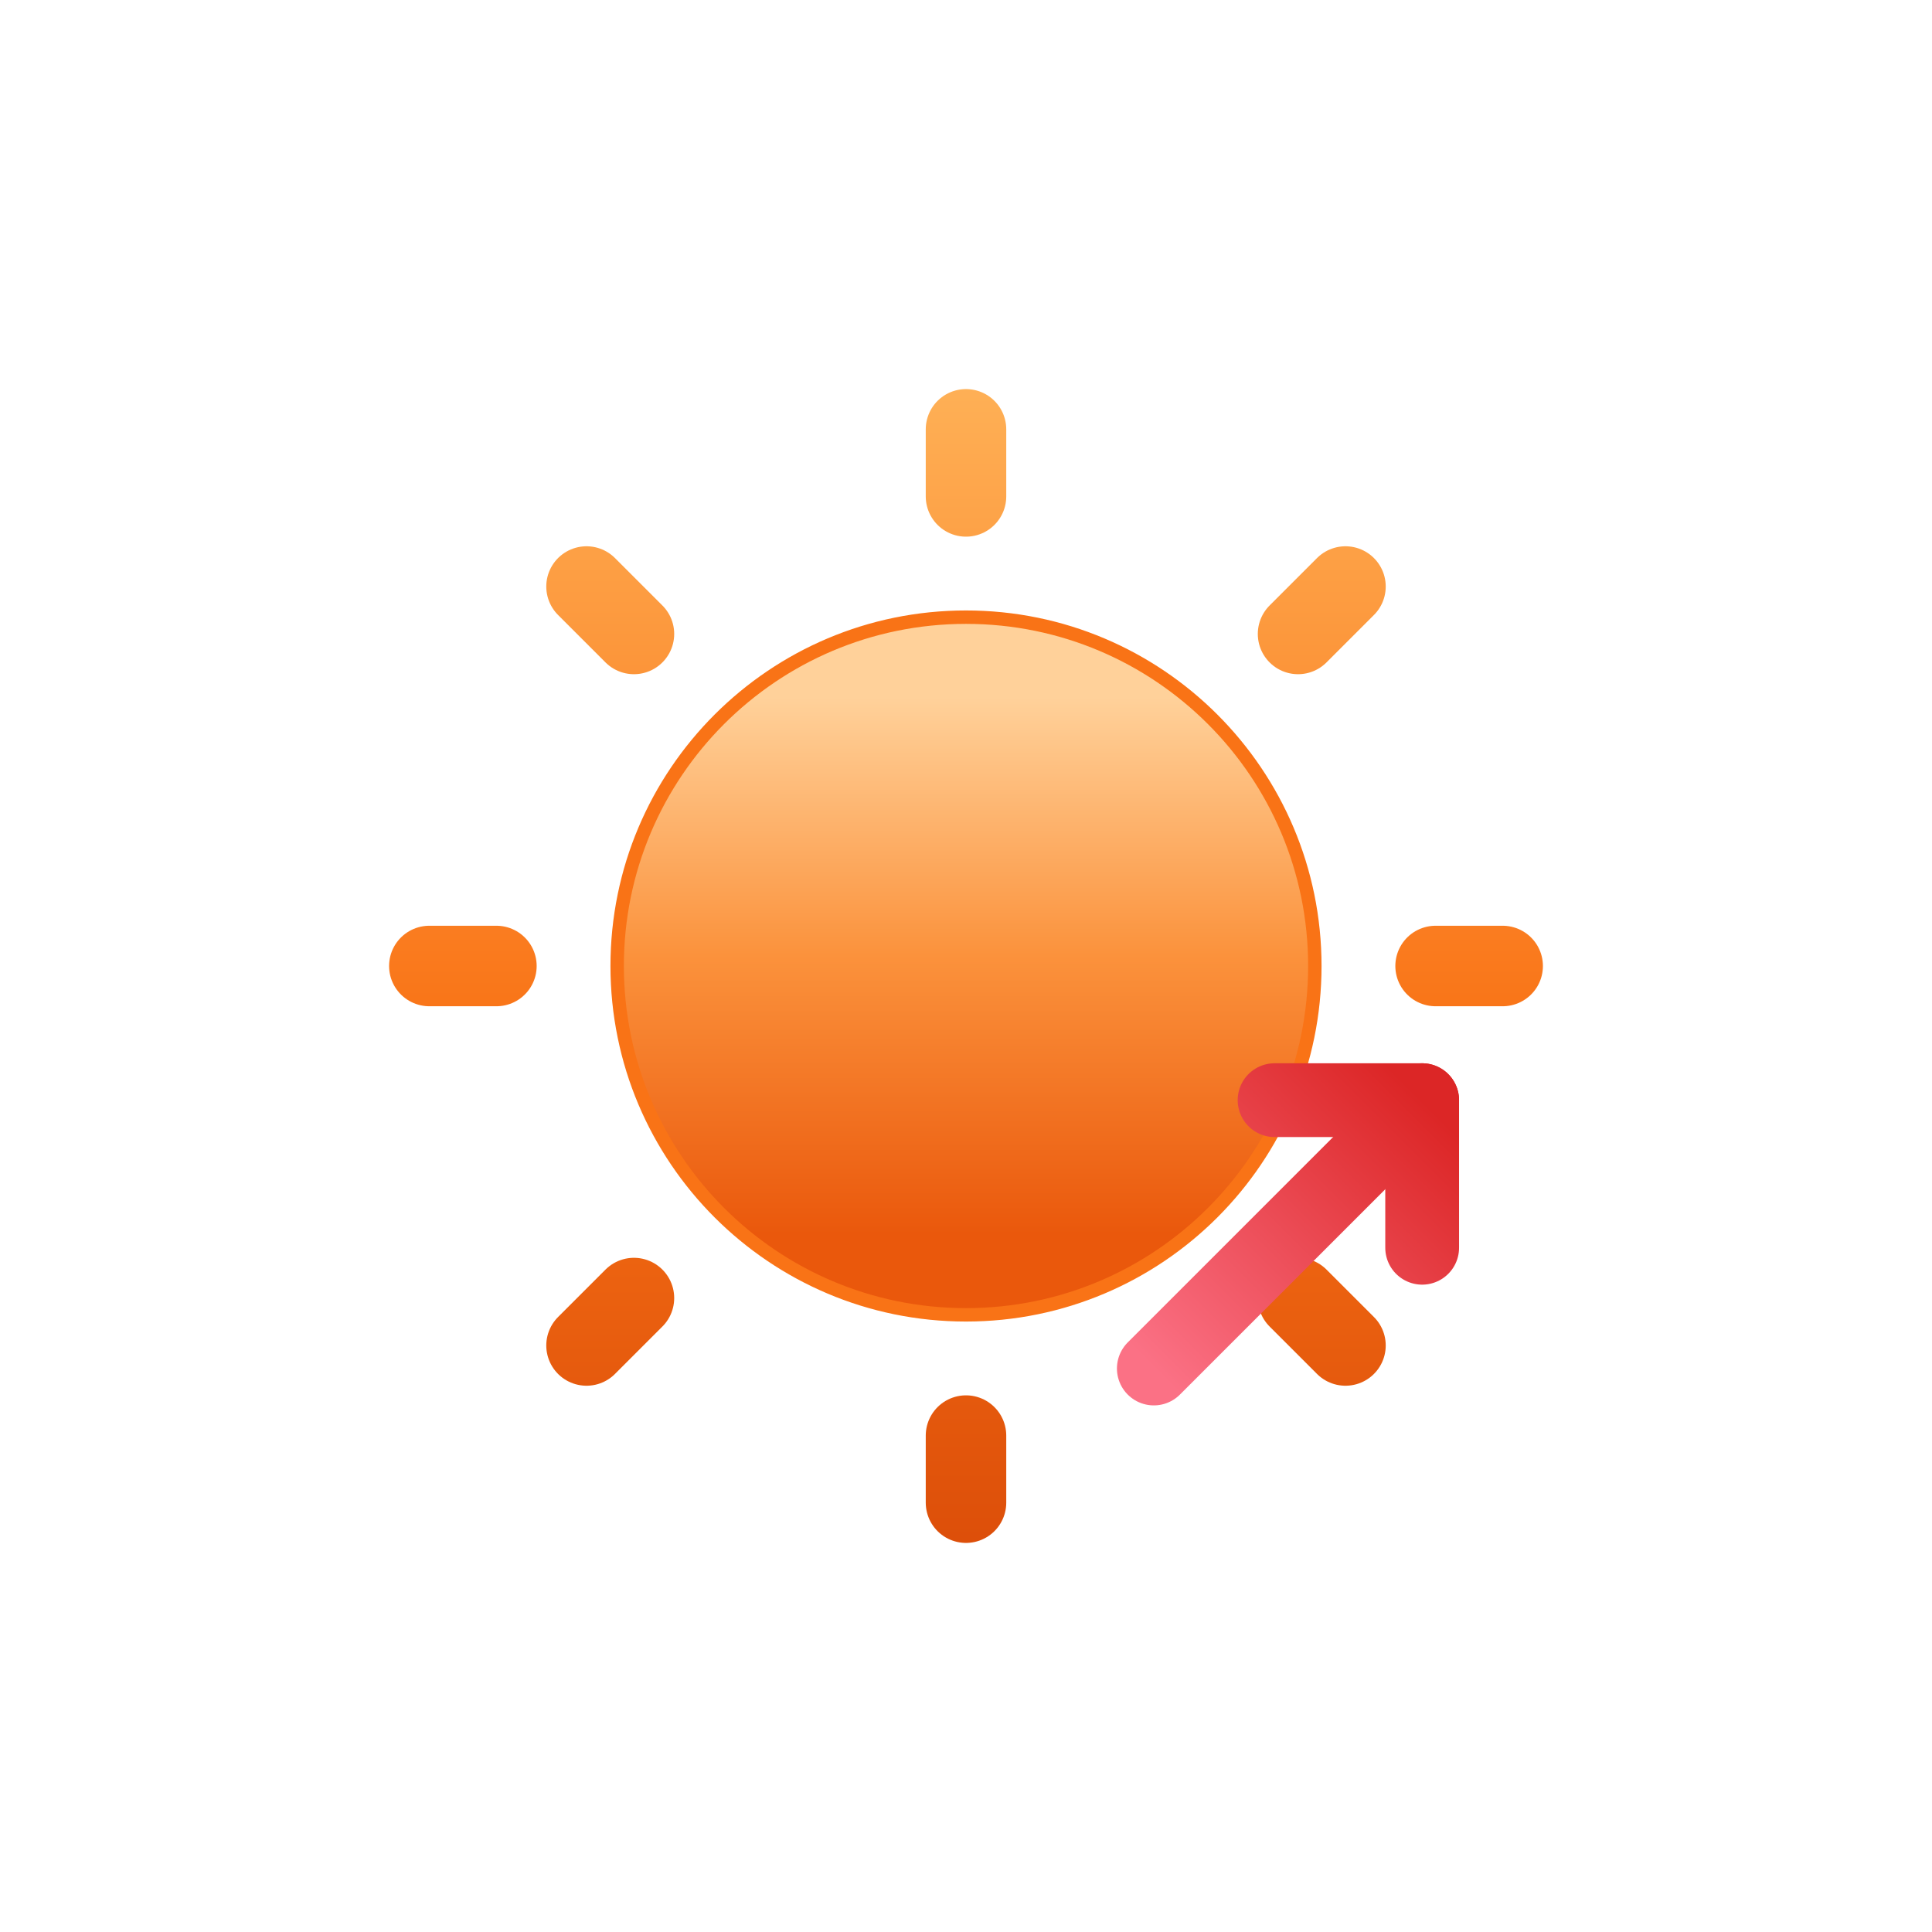
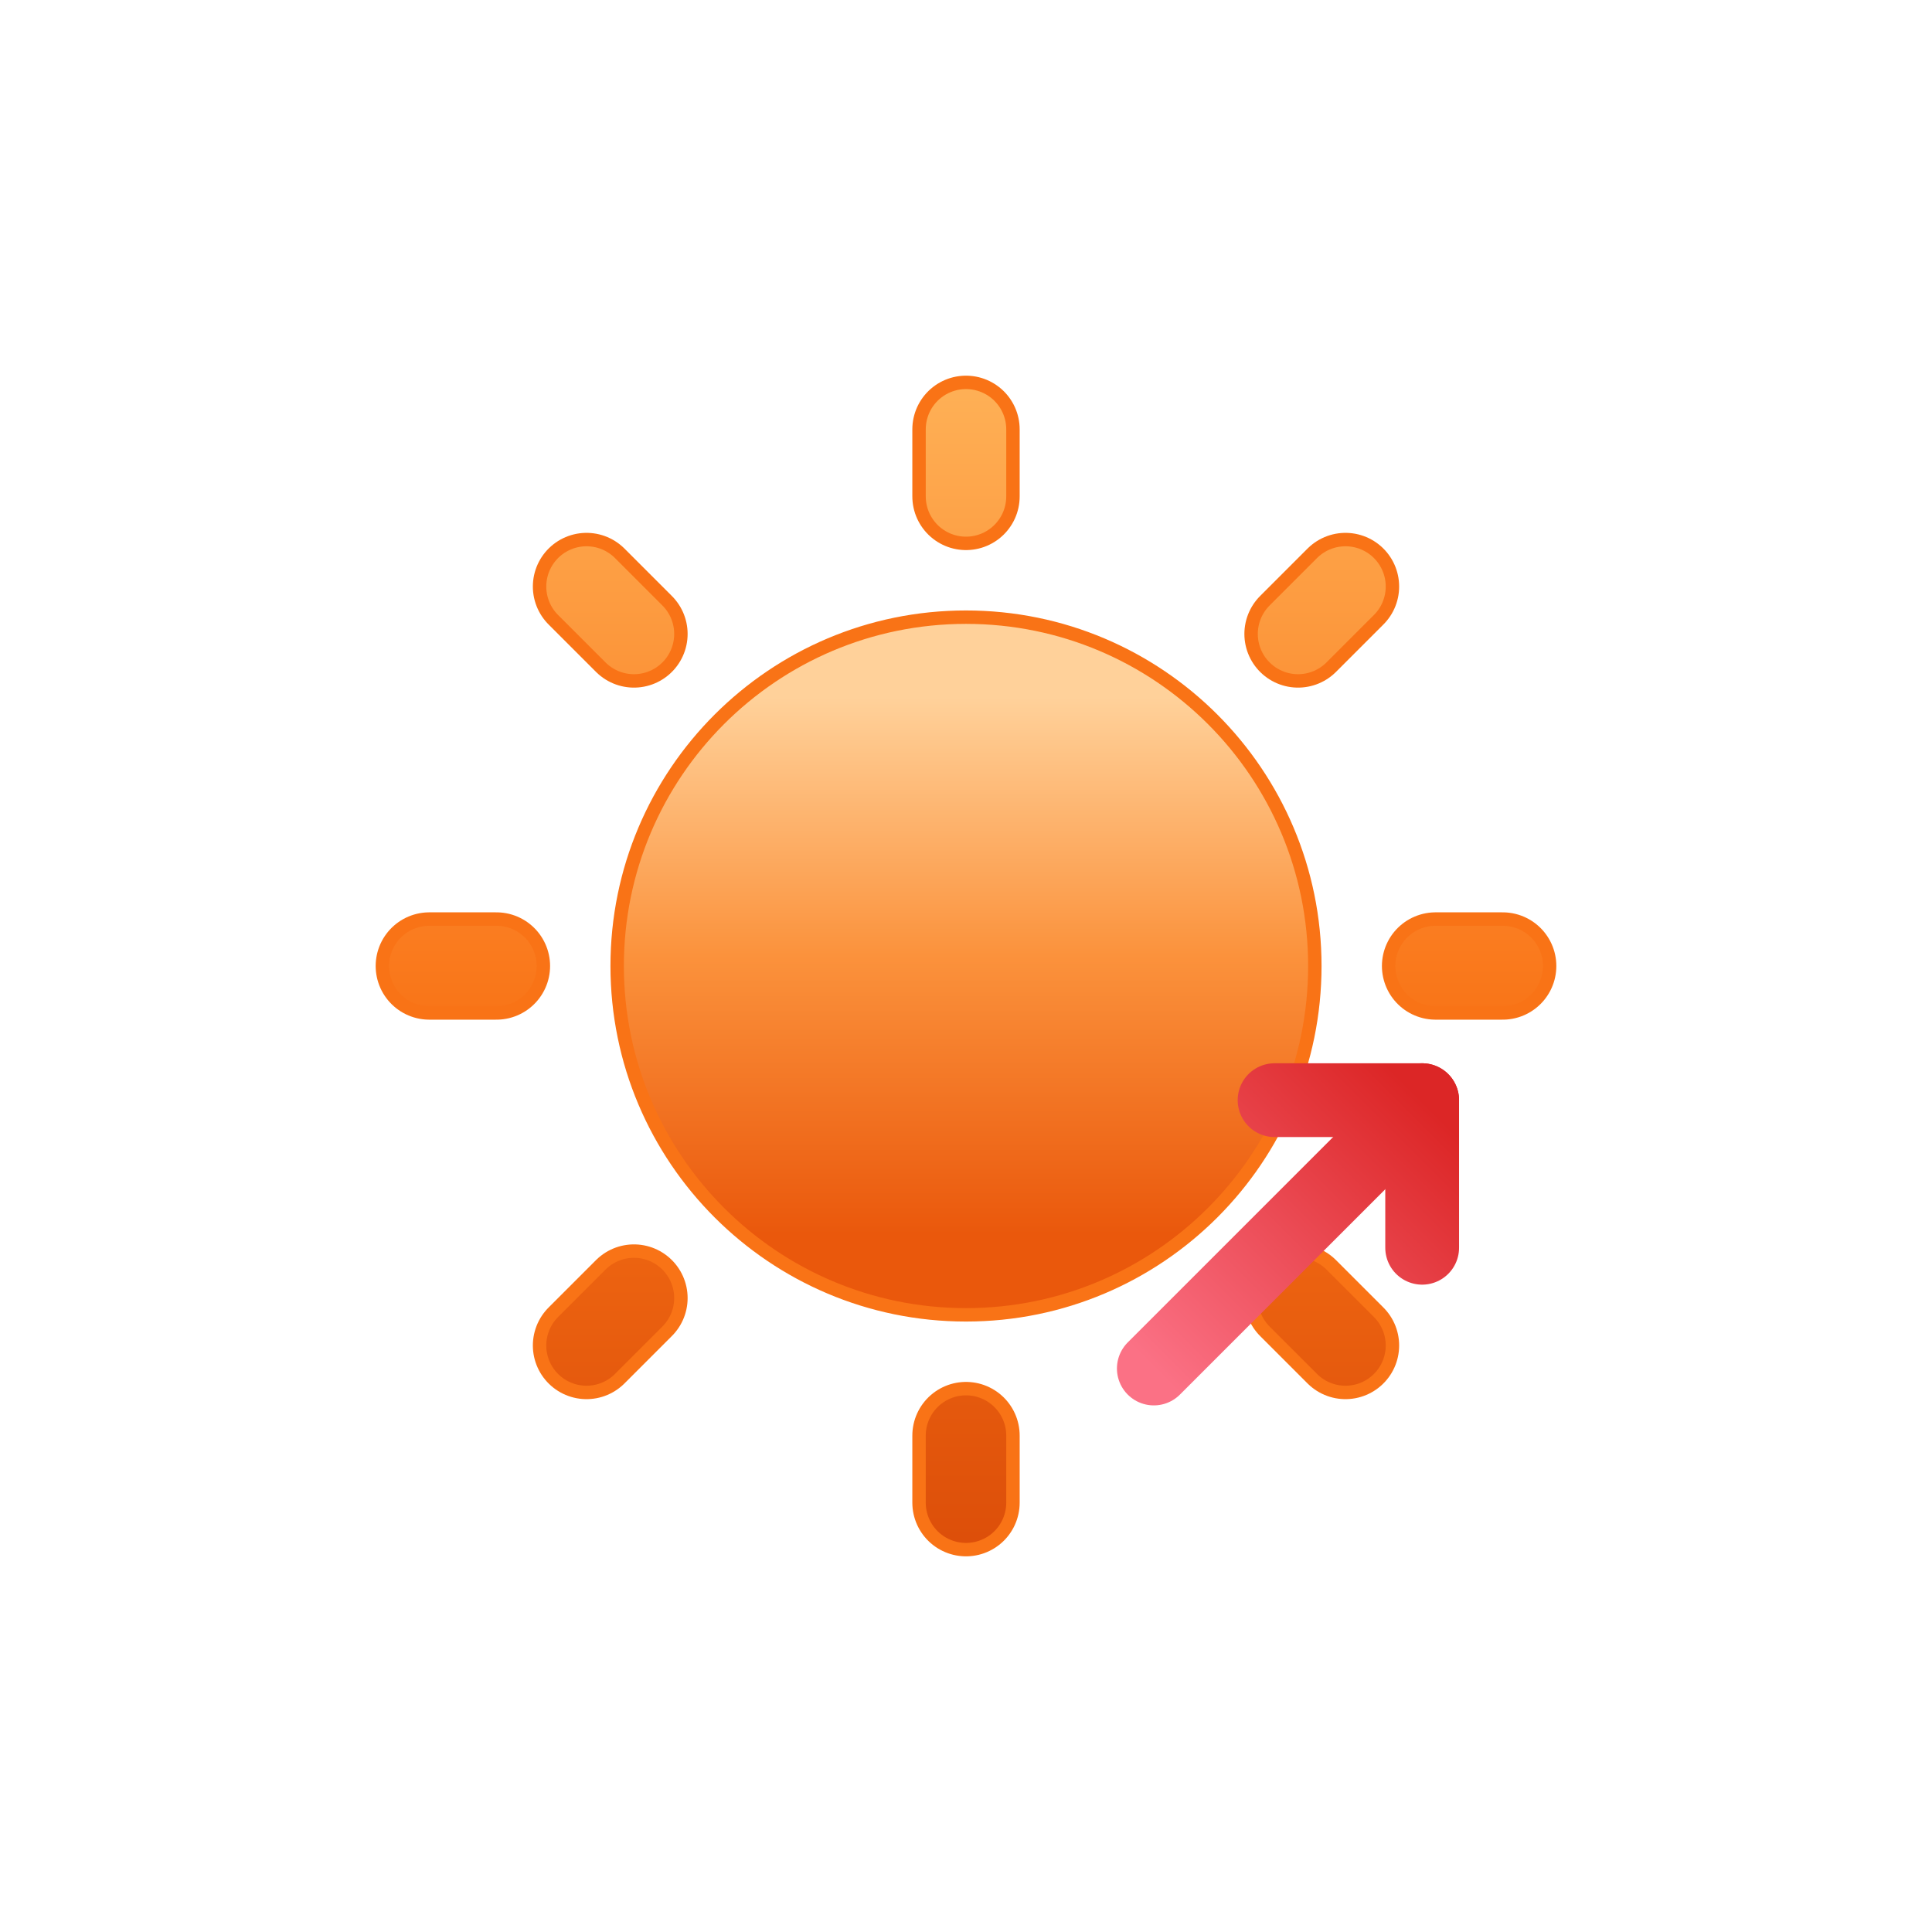
<svg xmlns="http://www.w3.org/2000/svg" viewBox="-8 -8 144 144" fill="none">
  <g id="clear-day">
    <g id="Sun">
      <circle id="Core" cx="64" cy="64" r="26" fill="url(#paint0_linear_1802_5186)" stroke="#F97316" />
-       <g id="Rays" fill="none" stroke="url(#hotRayGradient)" stroke-width="6" stroke-linecap="round">
-         <line x1="64" y1="24" x2="64" y2="29" />
-         <line x1="92.284" y1="35.716" x2="88.749" y2="39.251" />
-         <line x1="104" y1="64" x2="99" y2="64" />
-         <line x1="92.284" y1="92.284" x2="88.749" y2="88.749" />
-         <line x1="64" y1="104" x2="64" y2="99" />
-         <line x1="35.716" y1="92.284" x2="39.251" y2="88.749" />
-         <line x1="24" y1="64" x2="29" y2="64" />
-         <line x1="35.716" y1="35.716" x2="39.251" y2="39.251" />
+       <g id="Rays" fill="none" stroke-linecap="round">
+         <g stroke="#F97316" stroke-width="8">
+           <line x1="64" y1="24" x2="64" y2="29" />
+           <line x1="92.284" y1="35.716" x2="88.749" y2="39.251" />
+           <line x1="104" y1="64" x2="99" y2="64" />
+           <line x1="92.284" y1="92.284" x2="88.749" y2="88.749" />
+           <line x1="64" y1="104" x2="64" y2="99" />
+           <line x1="35.716" y1="92.284" x2="39.251" y2="88.749" />
+           <line x1="24" y1="64" x2="29" y2="64" />
+           <line x1="35.716" y1="35.716" x2="39.251" y2="39.251" />
+         </g>
+         <g stroke="url(#hotRayGradient)" stroke-width="6">
+           <line x1="64" y1="24" x2="64" y2="29" />
+           <line x1="92.284" y1="35.716" x2="88.749" y2="39.251" />
+           <line x1="104" y1="64" x2="99" y2="64" />
+           <line x1="92.284" y1="92.284" x2="88.749" y2="88.749" />
+           <line x1="64" y1="104" x2="64" y2="99" />
+           <line x1="35.716" y1="92.284" x2="39.251" y2="88.749" />
+           <line x1="24" y1="64" x2="29" y2="64" />
+           <line x1="35.716" y1="35.716" x2="39.251" y2="39.251" />
+         </g>
      </g>
    </g>
  </g>
  <defs>
    <linearGradient id="paint0_linear_1802_5186" x1="64" y1="44" x2="64" y2="84" gradientUnits="userSpaceOnUse">
      <stop stop-color="#FFD19A" />
      <stop offset=".48" stop-color="#FB923C" />
      <stop offset="1" stop-color="#EA580C" />
    </linearGradient>
    <linearGradient id="hotRayGradient" x1="64" y1="16" x2="64" y2="112" gradientUnits="userSpaceOnUse">
      <stop stop-color="#FFB65C" />
      <stop offset=".55" stop-color="#F97316" />
      <stop offset="1" stop-color="#D94A08" />
    </linearGradient>
    <linearGradient id="heatArrowGradient" x1="78" y1="94" x2="98" y2="74" gradientUnits="userSpaceOnUse">
      <stop stop-color="#FB7185" />
      <stop offset="1" stop-color="#DC2626" />
    </linearGradient>
  </defs>
  <g id="RisingArrow" fill="none" stroke="url(#heatArrowGradient)" stroke-width="5.5" stroke-linecap="round" stroke-linejoin="round">
    <path d="M78 94L98 74" />
    <path d="M87 74H98V85" />
  </g>
</svg>
